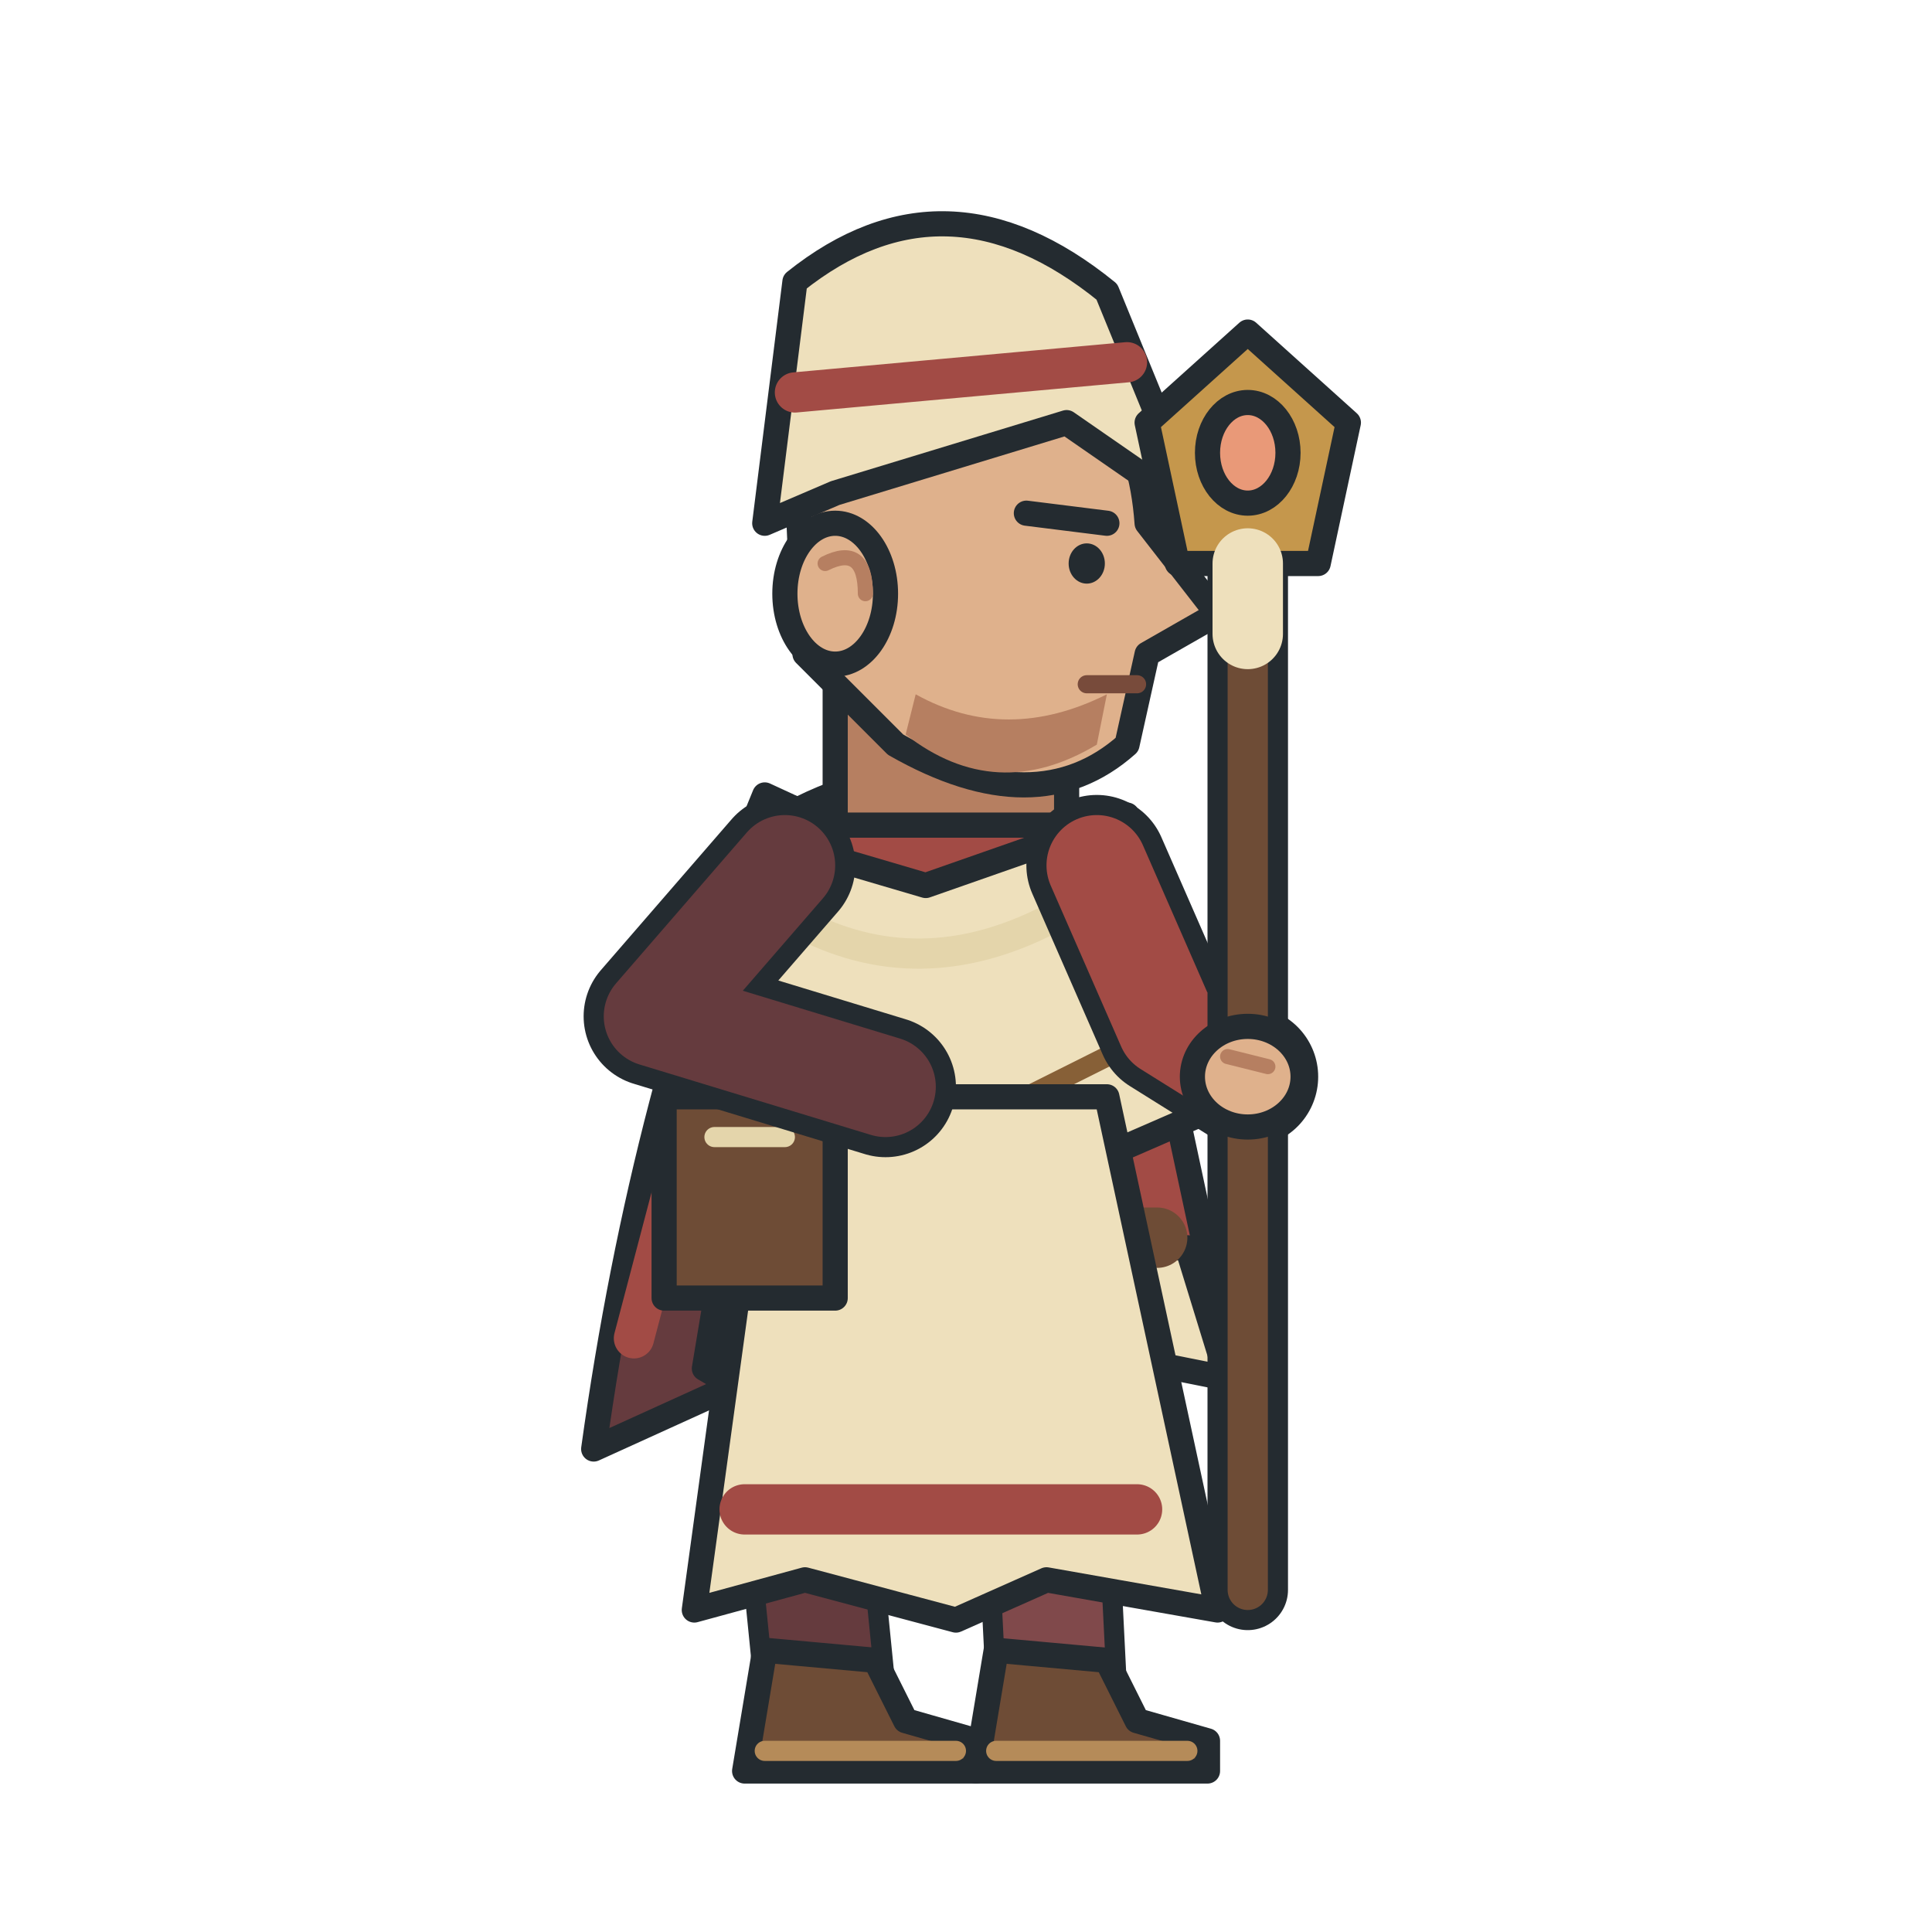
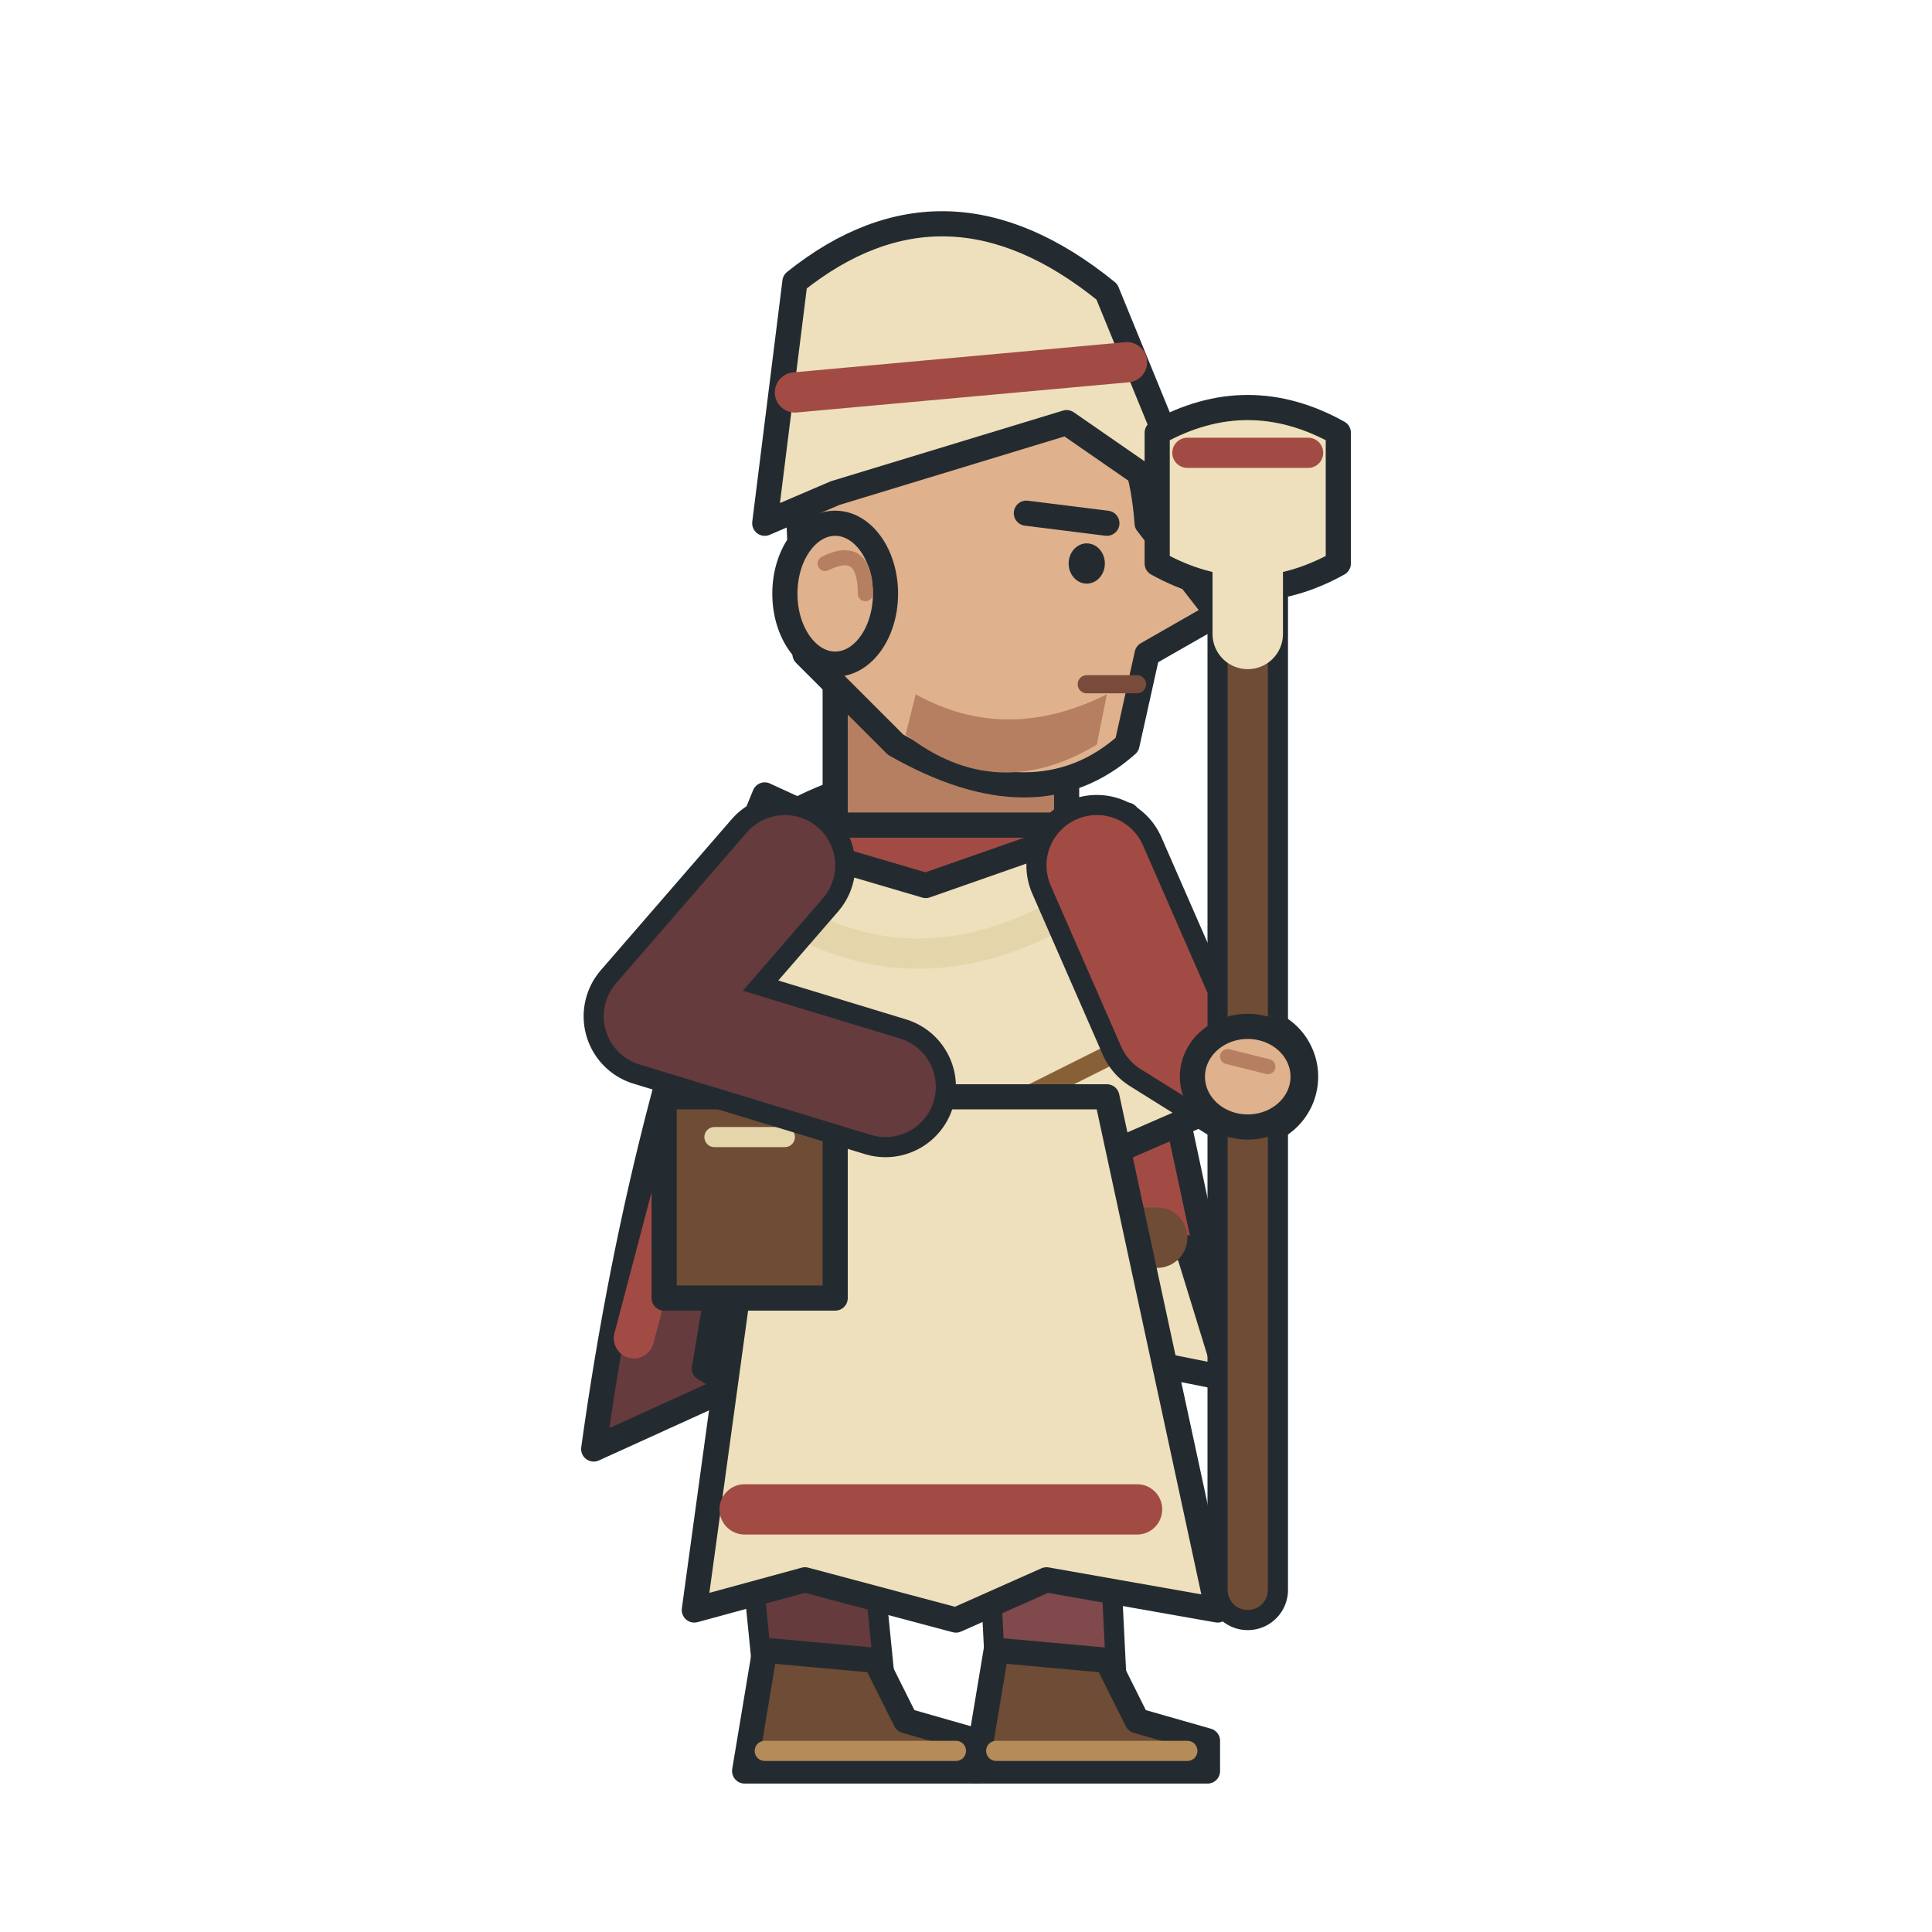
<svg xmlns="http://www.w3.org/2000/svg" width="192" height="192" viewBox="0 0 192 192">
  <path d="M85 123L80 148 82 168" fill="none" stroke="#242b30" stroke-width="14" stroke-linejoin="round" stroke-linecap="round" />
  <path d="M85 123L80 148 82 168" fill="none" stroke="#653b3e" stroke-width="10" stroke-linejoin="round" stroke-linecap="round" />
  <path d="M76 164l11 1 3 6 7 2v3H74z" fill="#6e4c36" stroke="#242b30" stroke-width="2.5" stroke-linejoin="round" stroke-linecap="round" />
  <path d="M76 174h19" fill="none" stroke="#b58b59" stroke-width="2" stroke-linejoin="round" stroke-linecap="round" />
  <path d="M102 123L104 148 105 168" fill="none" stroke="#242b30" stroke-width="14" stroke-linejoin="round" stroke-linecap="round" />
  <path d="M102 123L104 148 105 168" fill="none" stroke="#80494b" stroke-width="10" stroke-linejoin="round" stroke-linecap="round" />
  <path d="M99 164l11 1 3 6 7 2v3H97z" fill="#6e4c36" stroke="#242b30" stroke-width="2.5" stroke-linejoin="round" stroke-linecap="round" />
  <path d="M99 174h19" fill="none" stroke="#b58b59" stroke-width="2" stroke-linejoin="round" stroke-linecap="round" />
  <g transform="translate(0 0)">
    <path d="M76 79q-12 29-17 65l22-10 8-49z" fill="#653b3e" stroke="#242b30" stroke-width="2.5" stroke-linejoin="round" stroke-linecap="round" />
    <path d="M73 95l-10 38" fill="none" stroke="#a24b45" stroke-width="4" stroke-linejoin="round" stroke-linecap="round" />
    <path d="M75 83q18-12 36 0l9 42q-25 13-43 0z" fill="#a24b45" stroke="#242b30" stroke-width="2.5" stroke-linejoin="round" stroke-linecap="round" />
    <path d="M75 83l17 5 20-7 9 29-23 10-22-11z" fill="#eee0bc" stroke="#242b30" stroke-width="2.5" stroke-linejoin="round" stroke-linecap="round" />
    <path d="M80 92q12 6 25-1" fill="none" stroke="#e4d5ab" stroke-width="3" stroke-linejoin="round" stroke-linecap="round" />
    <path d="M79 104l17 8 16-8" fill="none" stroke="#876037" stroke-width="2" stroke-linejoin="round" stroke-linecap="round" />
    <path d="M72 124h46l4 13-10-2-6 7-12-5-12 6-12-7z" fill="#eee0bc" stroke="#242b30" stroke-width="2.5" stroke-linejoin="round" stroke-linecap="round" />
    <path d="M75 123h40" fill="none" stroke="#6e4c36" stroke-width="6" stroke-linejoin="round" stroke-linecap="round" />
    <path d="M91 120h9v8h-9z" fill="#c5974c" stroke="#242b30" stroke-width="2.5" stroke-linejoin="round" stroke-linecap="round" />
    <path d="M76 109h34l11 51-17-3-9 4-15-4-11 3z" fill="#eee0bc" stroke="#242b30" stroke-width="2.5" stroke-linejoin="round" stroke-linecap="round" />
    <path d="M74 150h39" fill="none" stroke="#a24b45" stroke-width="5" stroke-linejoin="round" stroke-linecap="round" />
    <path d="M66 109h17v20H66z" fill="#6e4c36" stroke="#242b30" stroke-width="2.5" stroke-linejoin="round" stroke-linecap="round" />
    <path d="M71 113h7" fill="none" stroke="#e4d5ab" stroke-width="2" stroke-linejoin="round" stroke-linecap="round" />
    <path d="M83 68v14h23V65" fill="#b67f61" stroke="#242b30" stroke-width="2.5" stroke-linejoin="round" stroke-linecap="round" />
    <path d="M79 43Q86 31 102 35Q113 38 114 52l7 9-7 4-2 9q-9 8-23 0l-9-9z" fill="#dfb18c" stroke="#242b30" stroke-width="2.5" stroke-linejoin="round" stroke-linecap="round" />
    <path d="M91 69q9 5 19 0l-1 5q-10 6-19-1z" fill="#b67f61" stroke="none" stroke-width="2.5" stroke-linejoin="round" stroke-linecap="round" />
    <ellipse cx="83" cy="59" rx="5" ry="7" fill="#dfb18c" stroke="#242b30" stroke-width="2.5" />
    <path d="M82 56q4-2 4 3" fill="none" stroke="#b67f61" stroke-width="1.5" stroke-linejoin="round" stroke-linecap="round" />
    <path d="M102 51l8 1" fill="none" stroke="#242b30" stroke-width="2.5" stroke-linejoin="round" stroke-linecap="round" />
    <ellipse cx="108" cy="56" rx="1.8" ry="2" fill="#242b30" stroke="none" stroke-width="2.5" />
    <path d="M108 68h5" fill="none" stroke="#784b3b" stroke-width="1.8" stroke-linejoin="round" stroke-linecap="round" />
    <path d="M76 52l3-24q15-12 31 1l9 22-13-9-23 7z" fill="#eee0bc" stroke="#242b30" stroke-width="2.5" stroke-linejoin="round" stroke-linecap="round" />
    <path d="M79 39l33-3" fill="none" stroke="#a24b45" stroke-width="4" stroke-linejoin="round" stroke-linecap="round" />
  </g>
  <path d="M78 86L65 101 88 108" fill="none" stroke="#242b30" stroke-width="14" stroke-linejoin="round" stroke-linecap="round" />
  <path d="M78 86L65 101 88 108" fill="none" stroke="#653b3e" stroke-width="10" stroke-linejoin="round" stroke-linecap="round" />
  <path d="M109 86L116 102 124 107" fill="none" stroke="#242b30" stroke-width="14" stroke-linejoin="round" stroke-linecap="round" />
  <path d="M109 86L116 102 124 107" fill="none" stroke="#a24b45" stroke-width="10" stroke-linejoin="round" stroke-linecap="round" />
  <g transform="translate(124 107)">
    <g transform="rotate(0)">
-       <g opacity="0">
-         <ellipse cx="0" cy="-62" rx="12" ry="12" fill="#a1e5ba" stroke="none" stroke-width="2.5" />
-         <ellipse cx="0" cy="-62" rx="8" ry="8" fill="none" stroke="#e5ffe4" stroke-width="2" />
-       </g>
      <path d="M0 51V-53" fill="none" stroke="#242b30" stroke-width="8" stroke-linejoin="round" stroke-linecap="round" />
      <path d="M0 51V-53" fill="none" stroke="#6e4c36" stroke-width="4" stroke-linejoin="round" stroke-linecap="round" />
-       <path d="M-10-65l10-9 10 9-3 14H-7z" fill="#c5974c" stroke="#242b30" stroke-width="2.5" stroke-linejoin="round" stroke-linecap="round" />
-       <ellipse cx="0" cy="-62" rx="4" ry="5" fill="#e99978" stroke="#242b30" stroke-width="2.5" />
+       <path d="M-9-64q9-5 18 0v13q-9 5-18 0z" fill="#eee0bc" stroke="#242b30" stroke-width="2.5" stroke-linejoin="round" stroke-linecap="round" />
+       <path d="M-6-62h12" fill="none" stroke="#a24b45" stroke-width="3" stroke-linejoin="round" stroke-linecap="round" />
      <path d="M0-51v7" fill="none" stroke="#eee0bc" stroke-width="7" stroke-linejoin="round" stroke-linecap="round" />
    </g>
  </g>
  <ellipse cx="124" cy="107" rx="5.5" ry="5" fill="#dfb18c" stroke="#242b30" stroke-width="2.5" />
  <path d="M122 105l4 1" fill="none" stroke="#b67f61" stroke-width="1.5" stroke-linejoin="round" stroke-linecap="round" />
</svg>
